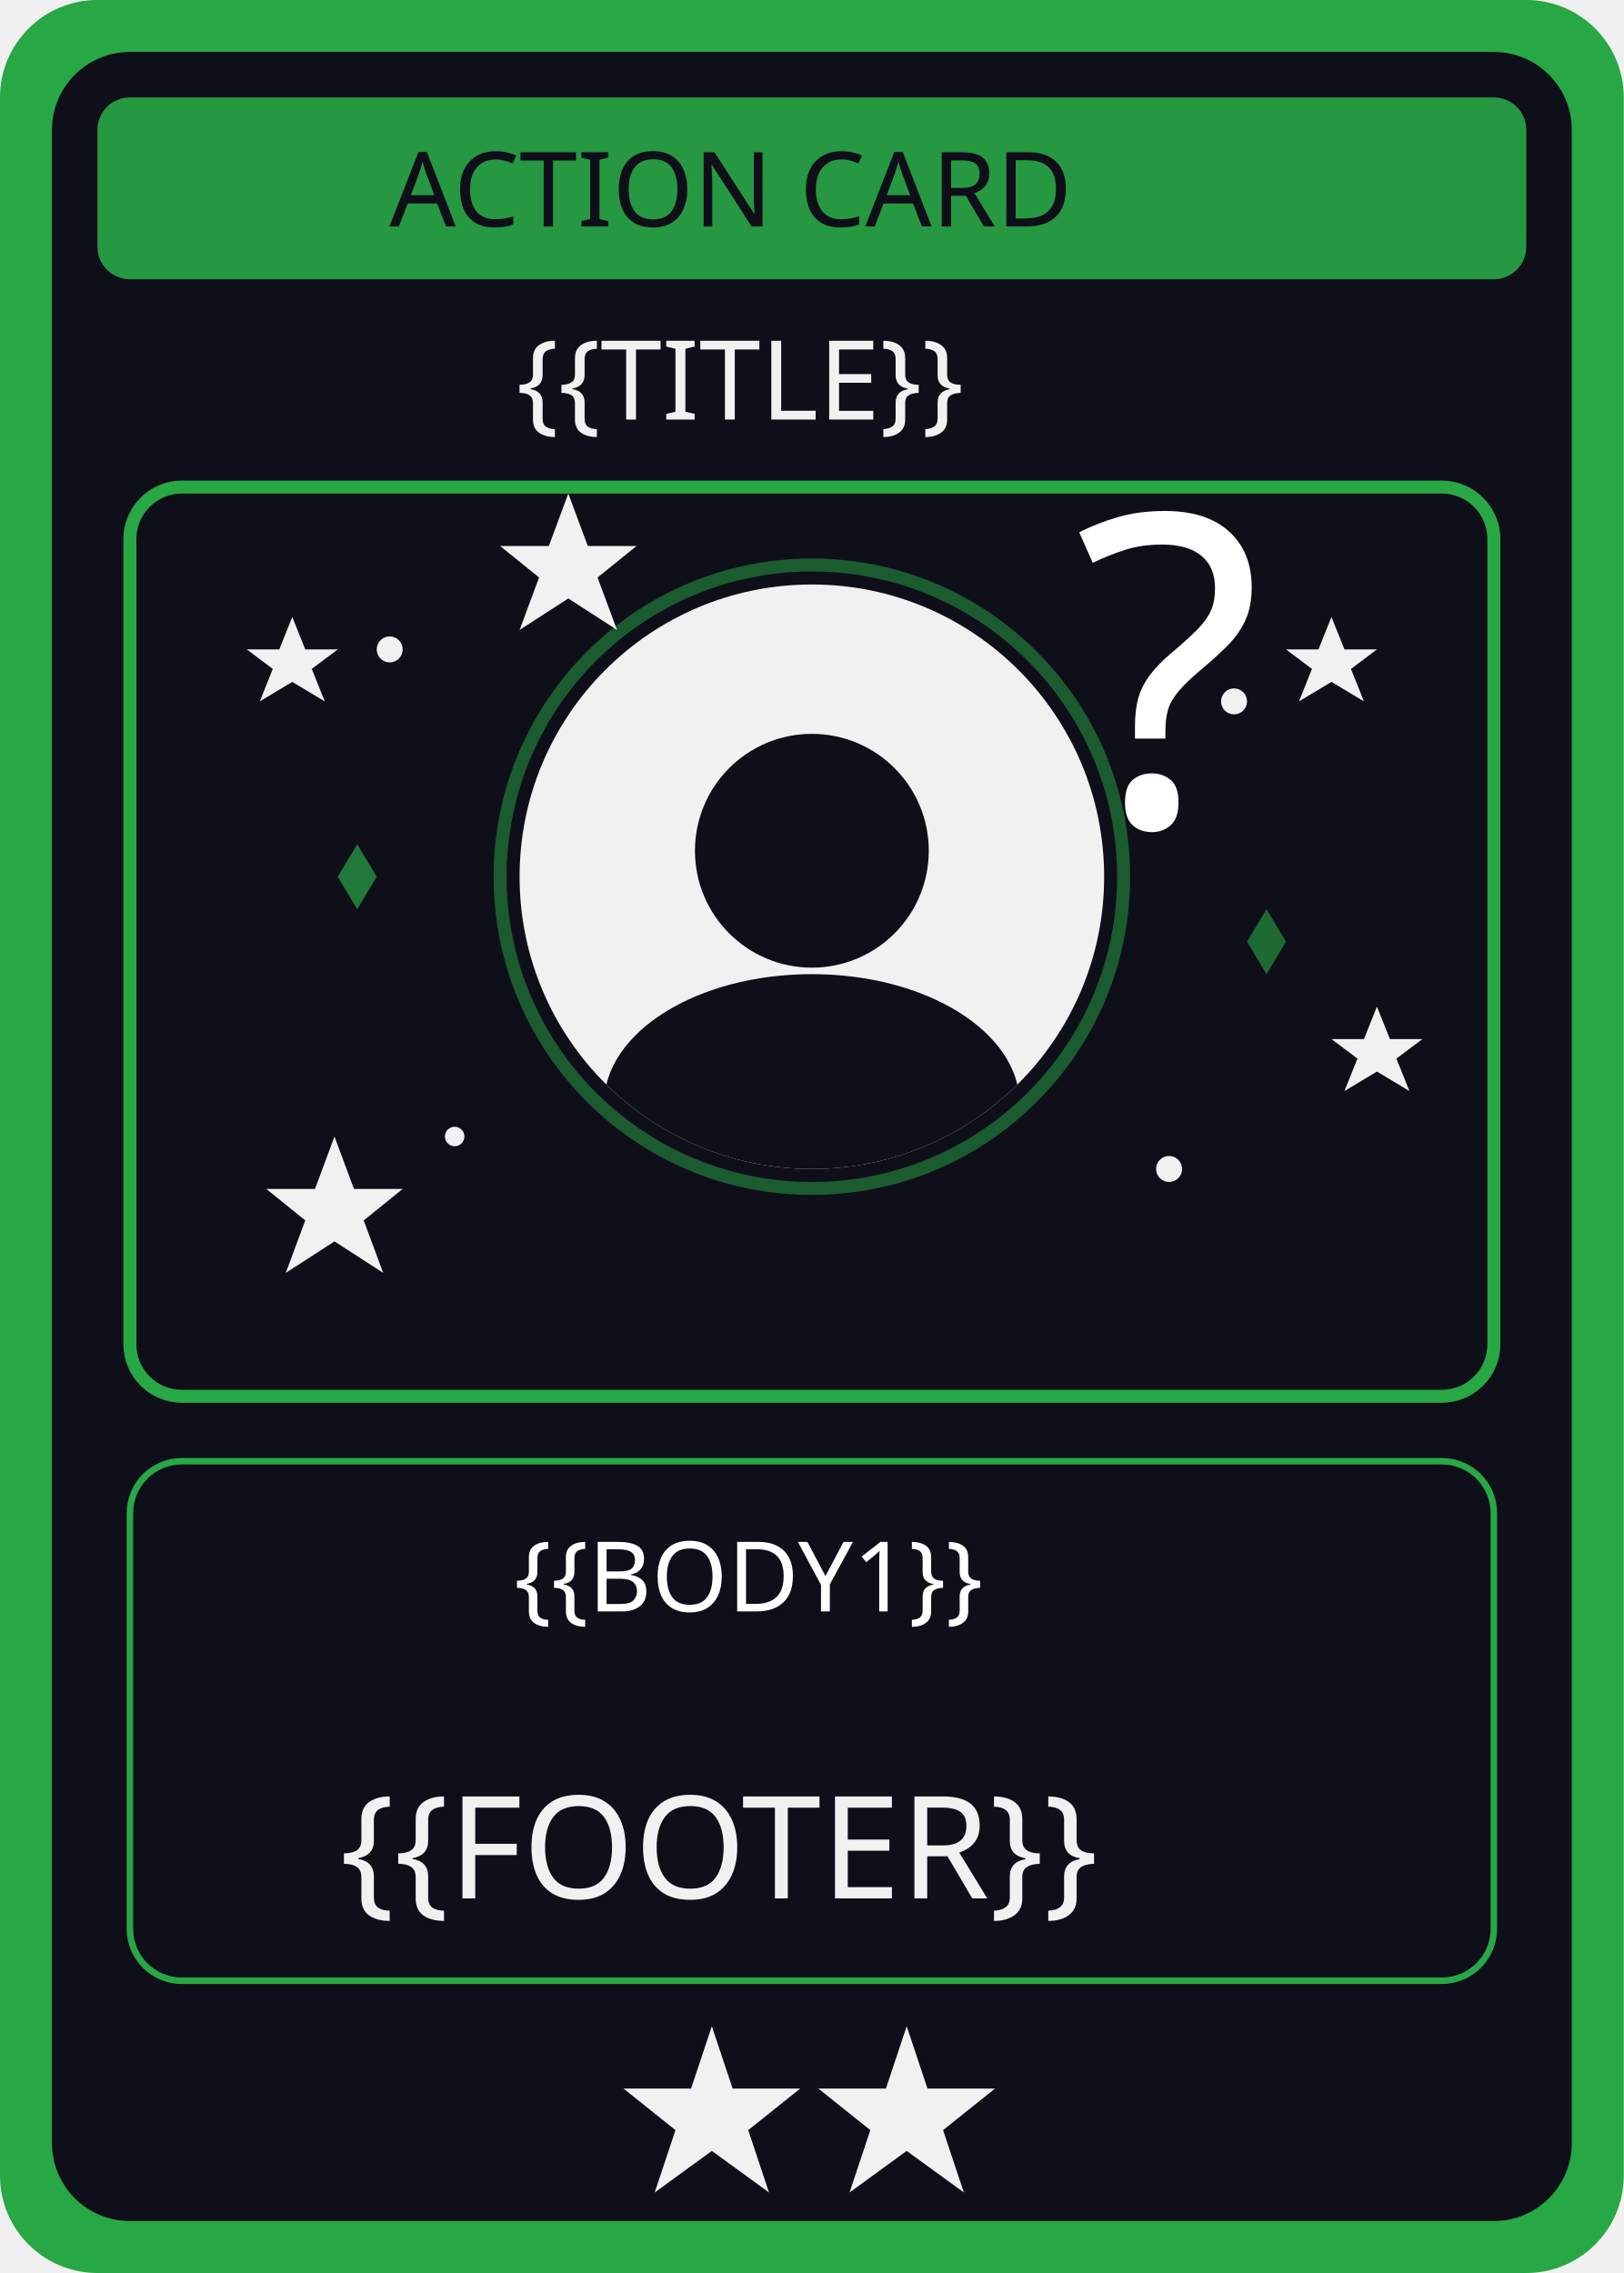
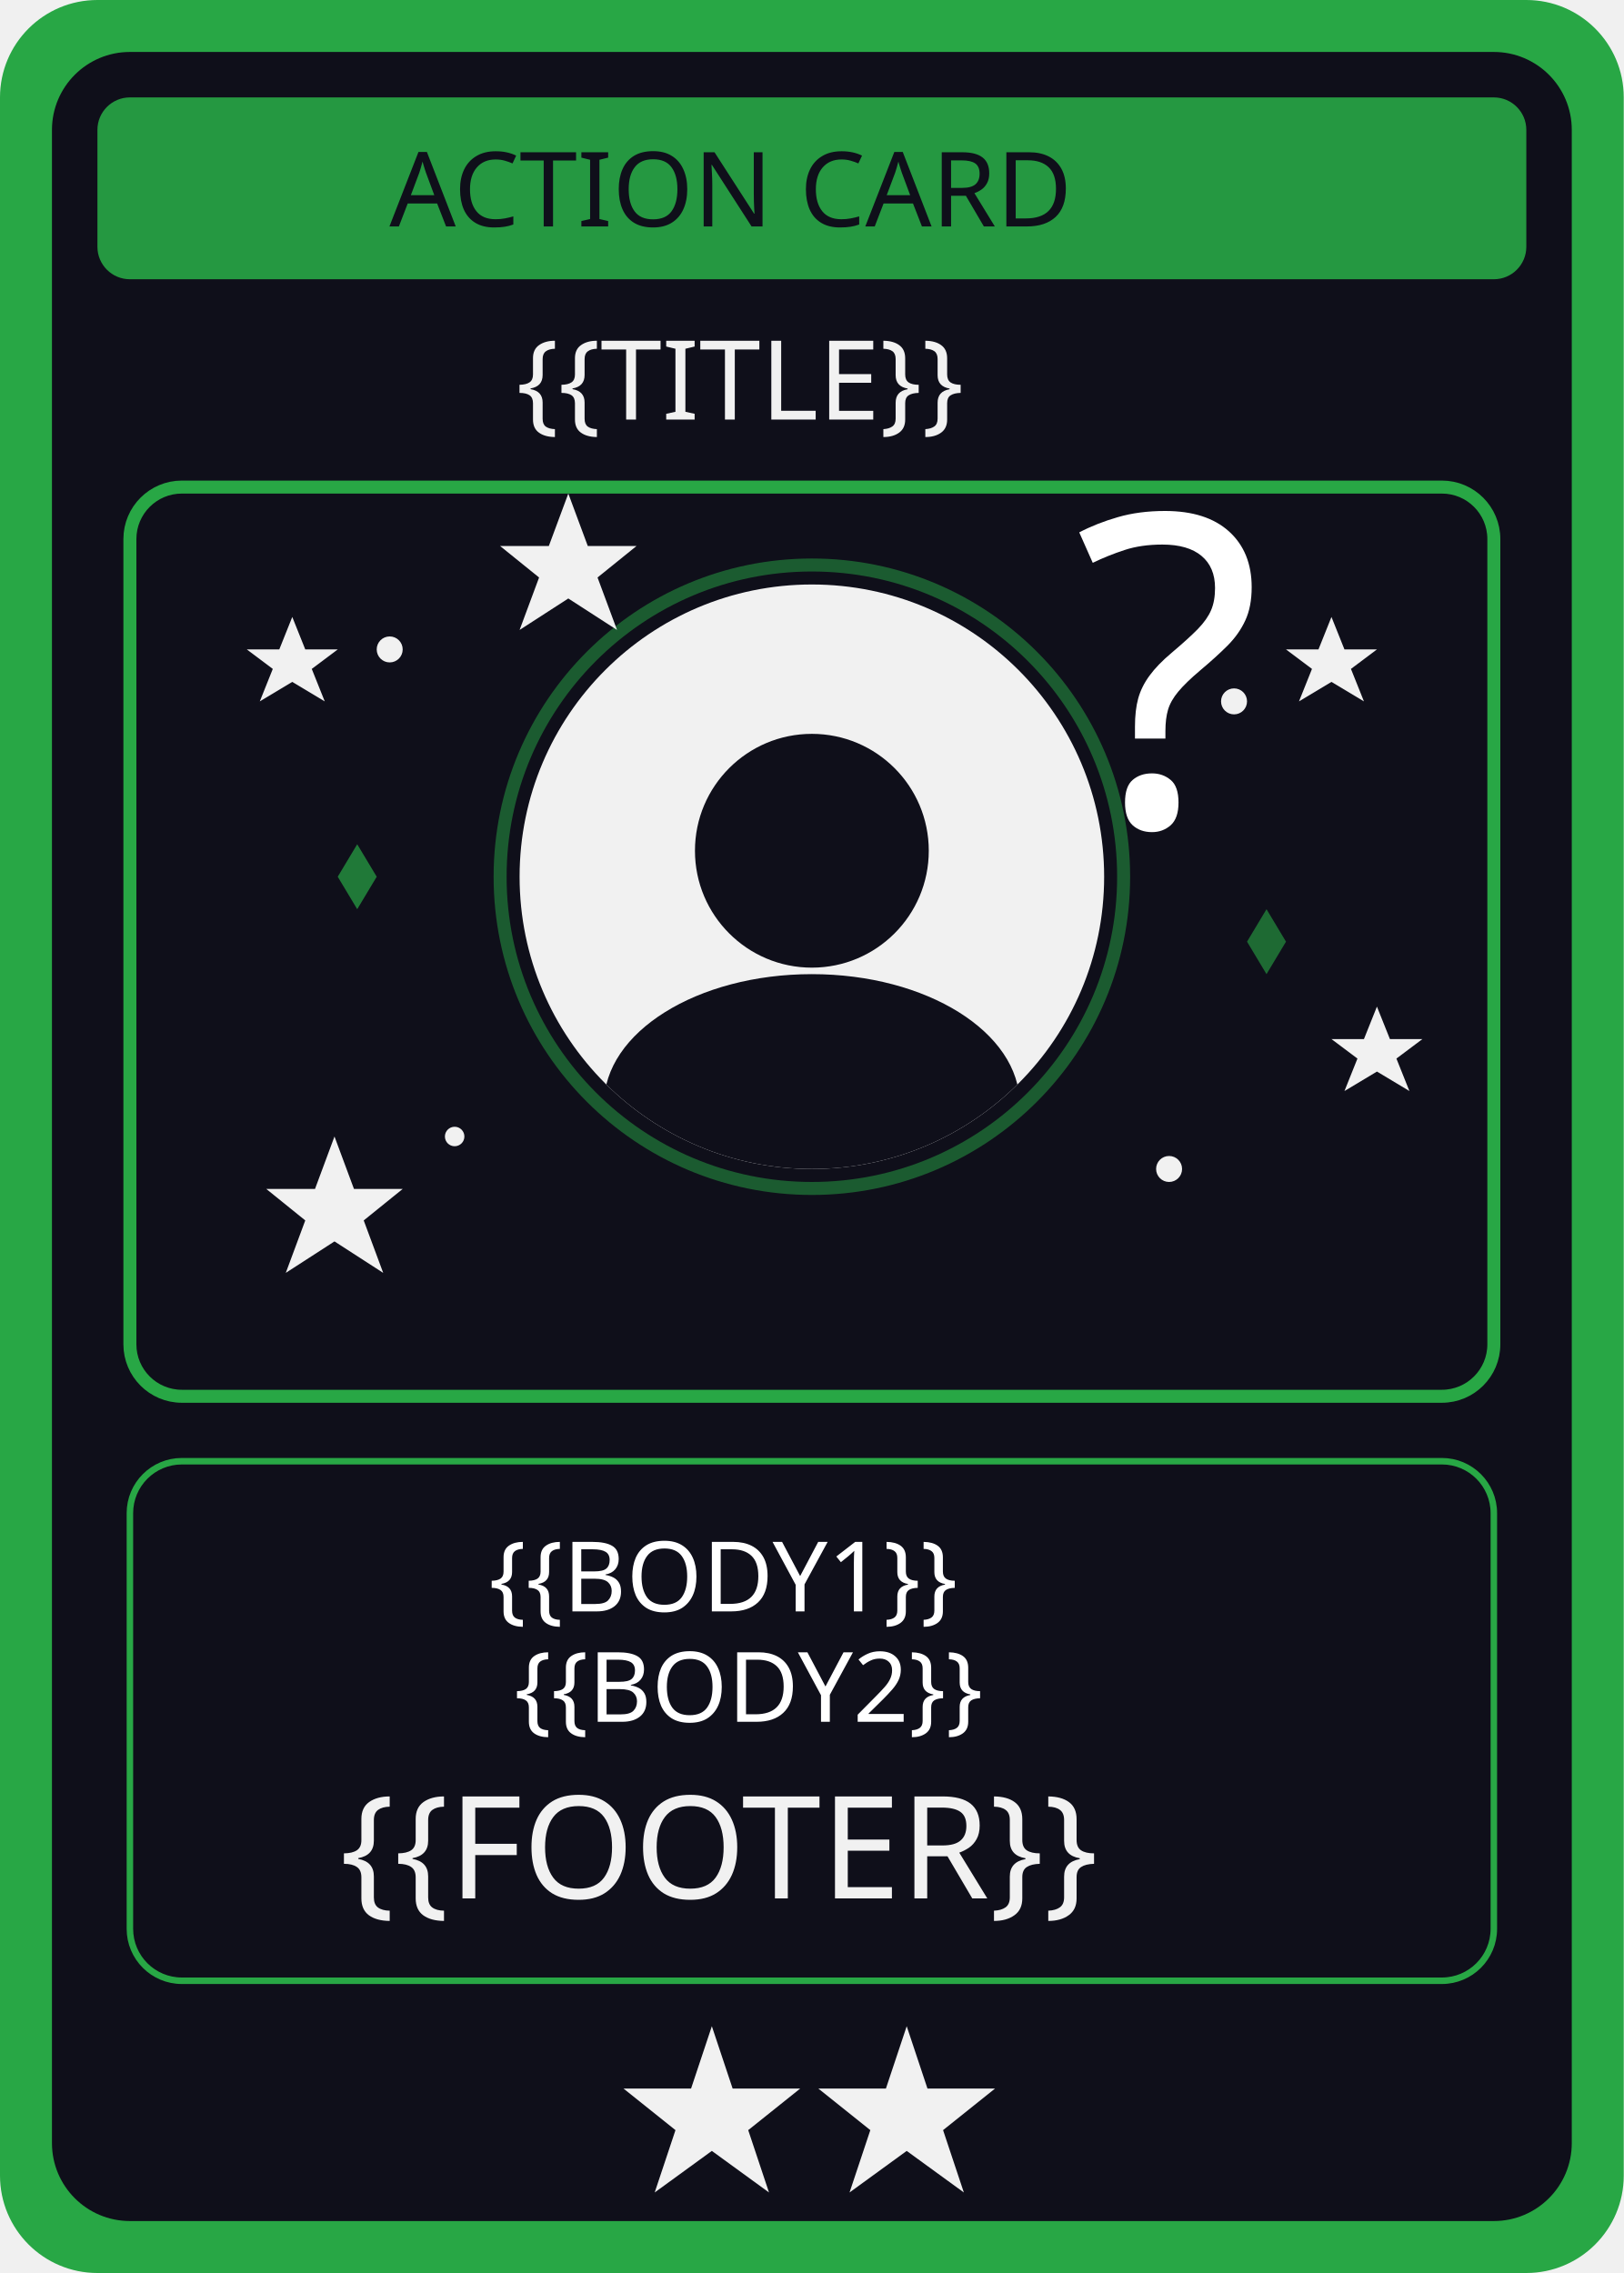
<svg xmlns="http://www.w3.org/2000/svg" width="250" height="350" viewBox="0 0 250 350" fill="none">
  <g clip-path="url(#clip0_237_39)">
    <path d="M235 0H15C6.716 0 0 6.716 0 15V335C0 343.284 6.716 350 15 350H235C243.284 350 250 343.284 250 335V15C250 6.716 243.284 0 235 0Z" fill="#28A745" />
    <path d="M230 8H20C13.373 8 8 13.373 8 20V330C8 336.627 13.373 342 20 342H230C236.627 342 242 336.627 242 330V20C242 13.373 236.627 8 230 8Z" fill="#0F0F1A" />
    <path opacity="0.9" d="M230 15H20C17.239 15 15 17.239 15 20V38C15 40.761 17.239 43 20 43H230C232.761 43 235 40.761 235 38V20C235 17.239 232.761 15 230 15Z" fill="#28A745" />
    <text fill="#0F0F1A" style="white-space: pre" xml:space="preserve" font-family="Neucha" font-size="16" letter-spacing="0em">
      <tspan x="125" y="34.867" text-anchor="middle">ACTION CARD </tspan>
    </text>
    <text fill="#F1F1F1" style="white-space: pre" xml:space="preserve" font-family="Neucha" font-size="17" letter-spacing="0em">
      <tspan x="125" y="64.609" text-anchor="middle">{{TITLE}}</tspan>
    </text>
    <path d="M222 75H28C23.582 75 20 78.582 20 83V207C20 211.418 23.582 215 28 215H222C226.418 215 230 211.418 230 207V83C230 78.582 226.418 75 222 75Z" fill="#0F0F1A" stroke="#28A745" stroke-width="2" />
    <path opacity="0.5" d="M125 183C151.51 183 173 161.51 173 135C173 108.49 151.51 87 125 87C98.49 87 77 108.49 77 135C77 161.51 98.49 183 125 183Z" stroke="#28A745" stroke-width="2" />
    <path d="M125 180C149.853 180 170 159.853 170 135C170 110.147 149.853 90 125 90C100.147 90 80 110.147 80 135C80 159.853 100.147 180 125 180Z" fill="#F1F1F1" />
    <path d="M125 149C134.941 149 143 140.941 143 131C143 121.059 134.941 113 125 113C115.059 113 107 121.059 107 131C107 140.941 115.059 149 125 149Z" fill="#0F0F1A" />
    <mask id="mask0_237_39" style="mask-type:luminance" maskUnits="userSpaceOnUse" x="80" y="90" width="90" height="90">
      <path d="M125 180C149.853 180 170 159.853 170 135C170 110.147 149.853 90 125 90C100.147 90 80 110.147 80 135C80 159.853 100.147 180 125 180Z" fill="white" />
    </mask>
    <g mask="url(#mask0_237_39)">
      <path d="M125 190C142.673 190 157 181.046 157 170C157 158.954 142.673 150 125 150C107.327 150 93 158.954 93 170C93 181.046 107.327 190 125 190Z" fill="#0F0F1A" />
    </g>
    <text fill="white" style="white-space: pre" xml:space="preserve" font-family="Neucha" font-size="67" letter-spacing="0em">
      <tspan x="165.372" y="127.194">? </tspan>
    </text>
    <path d="M60 102C61.105 102 62 101.105 62 100C62 98.895 61.105 98 60 98C58.895 98 58 98.895 58 100C58 101.105 58.895 102 60 102Z" fill="#F1F1F1" />
    <path d="M190 110C191.105 110 192 109.105 192 108C192 106.895 191.105 106 190 106C188.895 106 188 106.895 188 108C188 109.105 188.895 110 190 110Z" fill="#F1F1F1" />
    <path d="M180 182C181.105 182 182 181.105 182 180C182 178.895 181.105 178 180 178C178.895 178 178 178.895 178 180C178 181.105 178.895 182 180 182Z" fill="#F1F1F1" />
    <path d="M70 176.5C70.828 176.5 71.5 175.828 71.5 175C71.5 174.172 70.828 173.5 70 173.5C69.172 173.5 68.5 174.172 68.5 175C68.5 175.828 69.172 176.5 70 176.5Z" fill="#F1F1F1" />
    <path opacity="0.7" d="M55 130L58 135L55 140L52 135L55 130Z" fill="#28A745" />
    <path opacity="0.6" d="M195 140L198 145L195 150L192 145L195 140Z" fill="#28A745" />
    <path d="M45 95L47 100H52L48 103L50 108L45 105L40 108L42 103L38 100H43L45 95Z" fill="#F1F1F1" />
    <path d="M205 95L207 100H212L208 103L210 108L205 105L200 108L202 103L198 100H203L205 95Z" fill="#F1F1F1" />
    <path d="M212 155L214 160H219L215 163L217 168L212 165L207 168L209 163L205 160H210L212 155Z" fill="#F1F1F1" />
    <path d="M51.5 175L54.5 183.077H62L56 187.923L59 196L51.5 191.154L44 196L47 187.923L41 183.077H48.5L51.5 175Z" fill="#F1F1F1" />
    <path d="M87.5 76L90.5 84.077H98L92 88.923L95 97L87.5 92.154L80 97L83 88.923L77 84.077H84.5L87.5 76Z" fill="#F1F1F1" />
    <path d="M222 225H28C23.582 225 20 228.582 20 233V297C20 301.418 23.582 305 28 305H222C226.418 305 230 301.418 230 297V233C230 228.582 226.418 225 222 225Z" fill="#0F0F1A" stroke="#28A745" />
    <text fill="white" style="white-space: pre" xml:space="preserve" font-family="Neucha" font-size="15" letter-spacing="0em">
      <tspan x="125" y="248.125" text-anchor="middle">{{BODY1}}</tspan>
+       <tspan x="125" y="265.125" text-anchor="middle">{{BODY2}}</tspan>
    </text>
    <text fill="#F1F1F1" style="white-space: pre" xml:space="preserve" font-family="Neucha" font-size="22" letter-spacing="0em">
      <tspan x="125" y="292.317" text-anchor="middle">{{FOOTER}}</tspan>
    </text>
    <path d="M109.6 312L112.8 321.6H123.2L115.2 328L118.4 337.6L109.6 331.2L100.8 337.6L104 328L96 321.6H106.4L109.6 312Z" fill="#F1F1F1" />
    <path d="M139.6 312L142.8 321.6H153.2L145.2 328L148.4 337.6L139.6 331.2L130.8 337.6L134 328L126 321.6H136.4L139.6 312Z" fill="#F1F1F1" />
  </g>
  <defs>
    <clipPath id="clip0_237_39">
      <rect width="250" height="350" fill="white" />
    </clipPath>
  </defs>
</svg>
